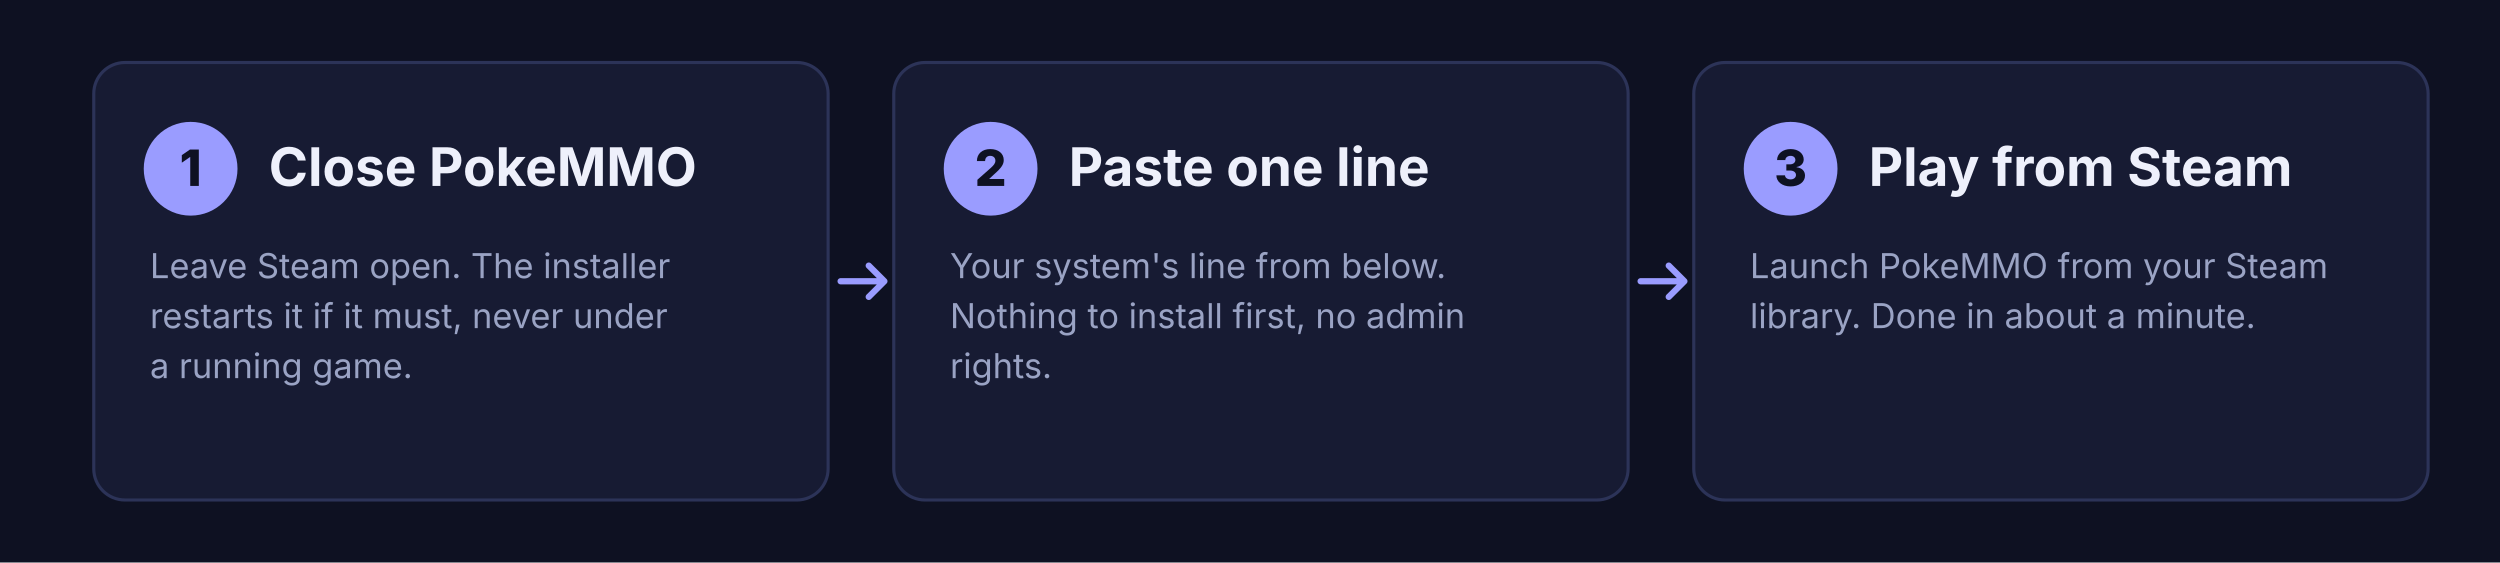
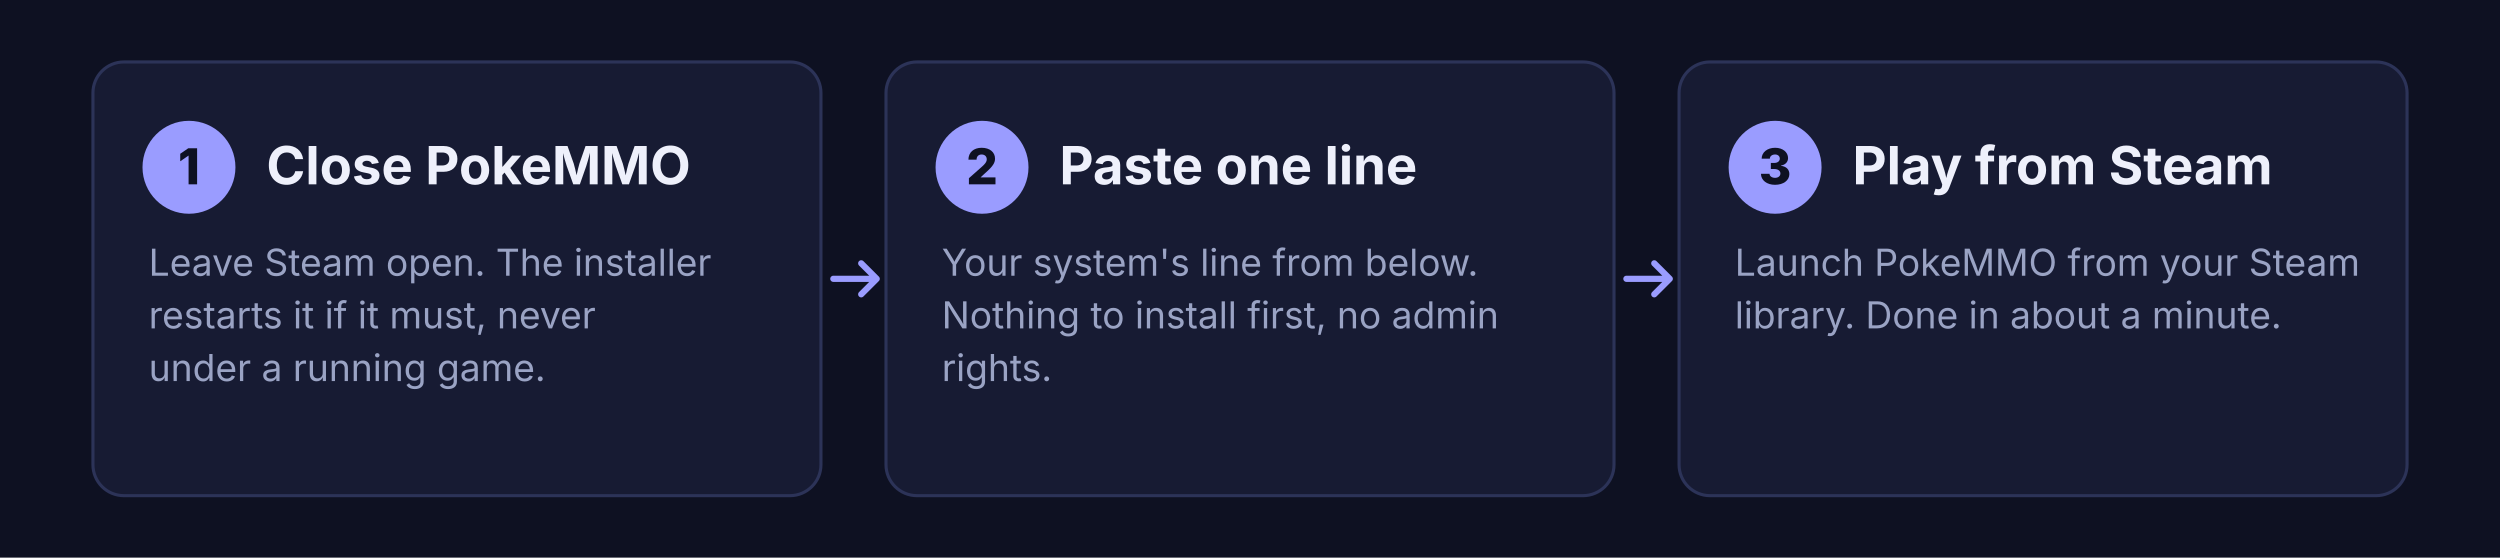
- <svg xmlns="http://www.w3.org/2000/svg" viewBox="0 0 1600 360" width="1600" height="360" role="img" aria-labelledby="t d" font-family="'Segoe UI Variable Display','Segoe UI',Inter,'SF Pro Display',-apple-system,'Helvetica Neue',Arial,sans-serif">
-   <rect width="1600" height="360" fill="#0e1122" />
+ <svg xmlns="http://www.w3.org/2000/svg" viewBox="0 0 1614 360" width="1614" height="360" role="img" aria-labelledby="t d" font-family="'Segoe UI Variable Display','Segoe UI',Inter,'SF Pro Display',-apple-system,'Helvetica Neue',Arial,sans-serif">
+   <rect width="1614" height="360" fill="#0e1122" />
  <rect x="60" y="40" width="470" height="280" rx="20" fill="#171b33" stroke="#2c3358" stroke-width="2" />
  <circle cx="122" cy="108" r="30" fill="#9a9cff" />
  <text x="122" y="119" font-size="32" font-weight="800" fill="#0e1122" text-anchor="middle">1</text>
  <text x="172" y="119" font-size="34" font-weight="750" fill="#eef0fb" text-anchor="start">Close PokeMMO</text>
-   <text x="96" y="178" font-size="22" font-weight="400" fill="#9aa3c4" text-anchor="start">Leave Steam open. The installer</text>
-   <text x="96" y="210" font-size="22" font-weight="400" fill="#9aa3c4" text-anchor="start">restarts it if it must, never under</text>
-   <text x="96" y="242" font-size="22" font-weight="400" fill="#9aa3c4" text-anchor="start">a running game.</text>
+   <text x="96" y="178" font-size="24" font-weight="400" fill="#9aa3c4" text-anchor="start">Leave Steam open. The installer</text>
+   <text x="96" y="212" font-size="24" font-weight="400" fill="#9aa3c4" text-anchor="start">restarts it if it must, never</text>
+   <text x="96" y="246" font-size="24" font-weight="400" fill="#9aa3c4" text-anchor="start">under a running game.</text>
  <path d="M 538,180 l 28,0 m -10,-10 l 10,10 l -10,10" fill="none" stroke="#9a9cff" stroke-width="4" stroke-linecap="round" stroke-linejoin="round" />
  <rect x="572" y="40" width="470" height="280" rx="20" fill="#171b33" stroke="#2c3358" stroke-width="2" />
  <circle cx="634" cy="108" r="30" fill="#9a9cff" />
  <text x="634" y="119" font-size="32" font-weight="800" fill="#0e1122" text-anchor="middle">2</text>
  <text x="684" y="119" font-size="34" font-weight="750" fill="#eef0fb" text-anchor="start">Paste one line</text>
-   <text x="608" y="178" font-size="22" font-weight="400" fill="#9aa3c4" text-anchor="start">Your system's line from below.</text>
-   <text x="608" y="210" font-size="22" font-weight="400" fill="#9aa3c4" text-anchor="start">Nothing to install first, no admin</text>
-   <text x="608" y="242" font-size="22" font-weight="400" fill="#9aa3c4" text-anchor="start">rights.</text>
+   <text x="608" y="178" font-size="24" font-weight="400" fill="#9aa3c4" text-anchor="start">Your system's line from below.</text>
+   <text x="608" y="212" font-size="24" font-weight="400" fill="#9aa3c4" text-anchor="start">Nothing to install first, no admin</text>
+   <text x="608" y="246" font-size="24" font-weight="400" fill="#9aa3c4" text-anchor="start">rights.</text>
  <path d="M 1050,180 l 28,0 m -10,-10 l 10,10 l -10,10" fill="none" stroke="#9a9cff" stroke-width="4" stroke-linecap="round" stroke-linejoin="round" />
  <rect x="1084" y="40" width="470" height="280" rx="20" fill="#171b33" stroke="#2c3358" stroke-width="2" />
  <circle cx="1146" cy="108" r="30" fill="#9a9cff" />
  <text x="1146" y="119" font-size="32" font-weight="800" fill="#0e1122" text-anchor="middle">3</text>
  <text x="1196" y="119" font-size="34" font-weight="750" fill="#eef0fb" text-anchor="start">Play from Steam</text>
-   <text x="1120" y="178" font-size="22" font-weight="400" fill="#9aa3c4" text-anchor="start">Launch PokeMMO from your Steam</text>
-   <text x="1120" y="210" font-size="22" font-weight="400" fill="#9aa3c4" text-anchor="start">library. Done in about a minute.</text>
+   <text x="1120" y="178" font-size="24" font-weight="400" fill="#9aa3c4" text-anchor="start">Launch PokeMMO from your Steam</text>
+   <text x="1120" y="212" font-size="24" font-weight="400" fill="#9aa3c4" text-anchor="start">library. Done in about a minute.</text>
</svg>
